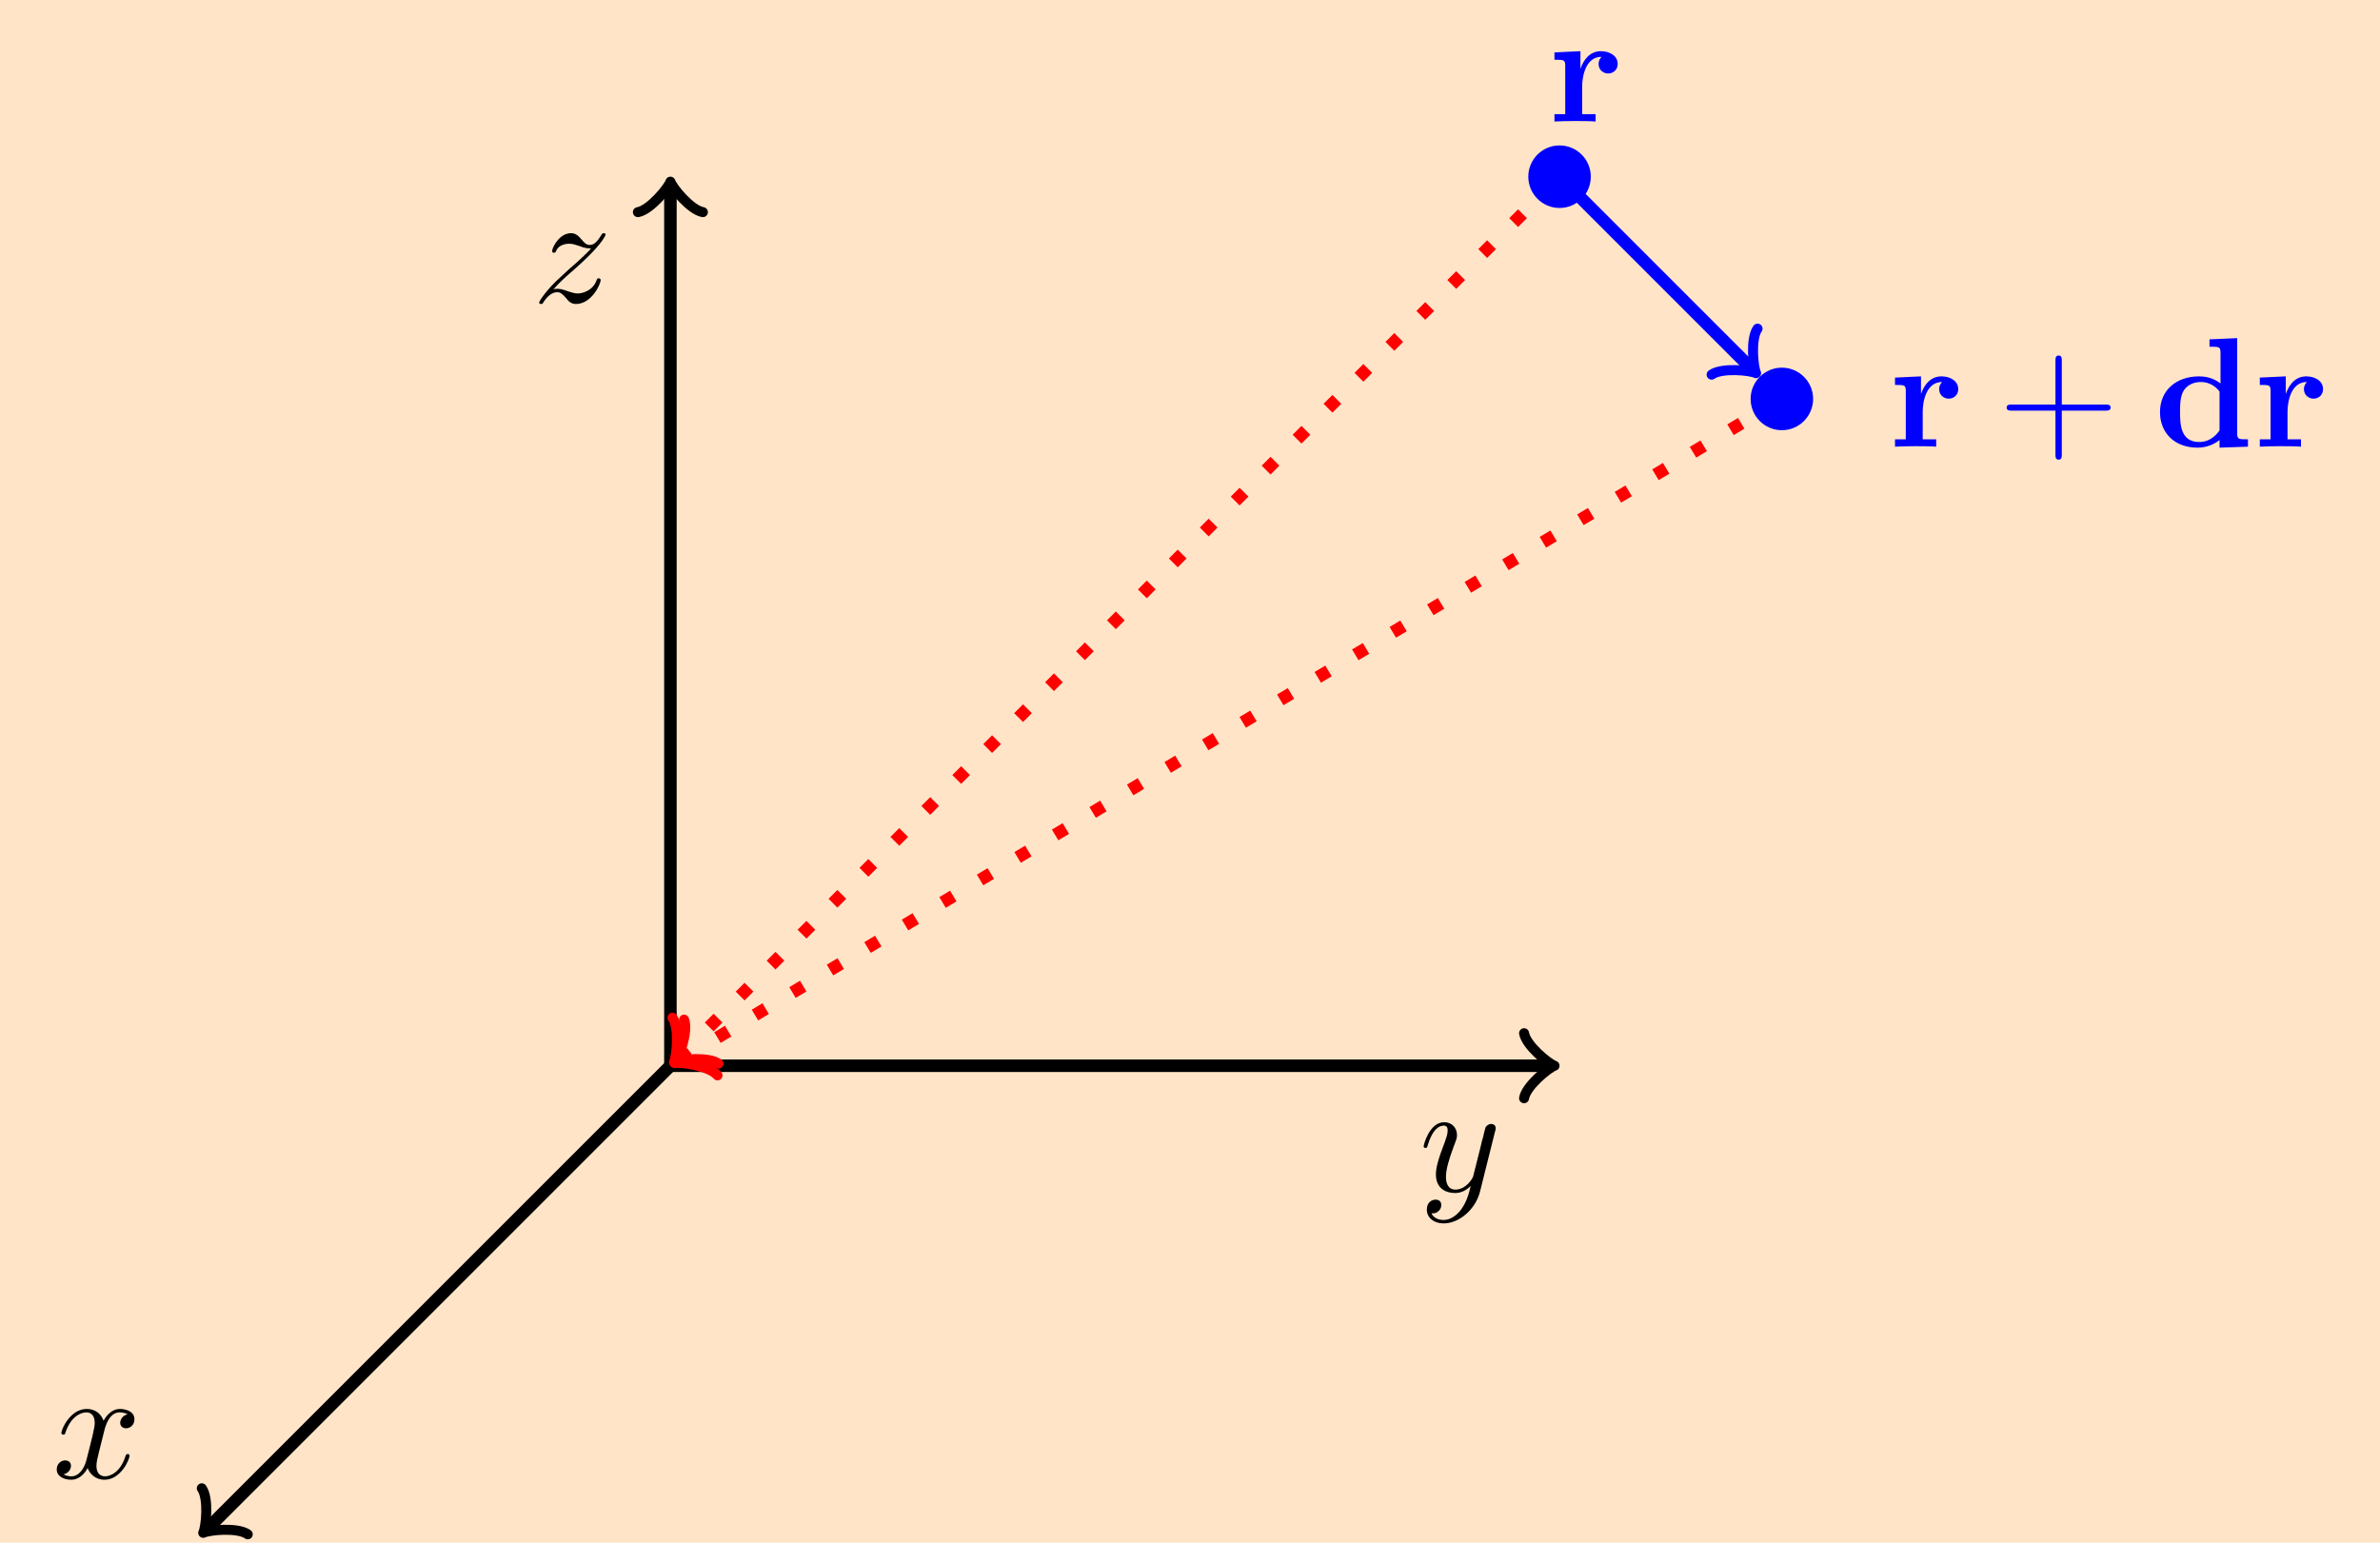
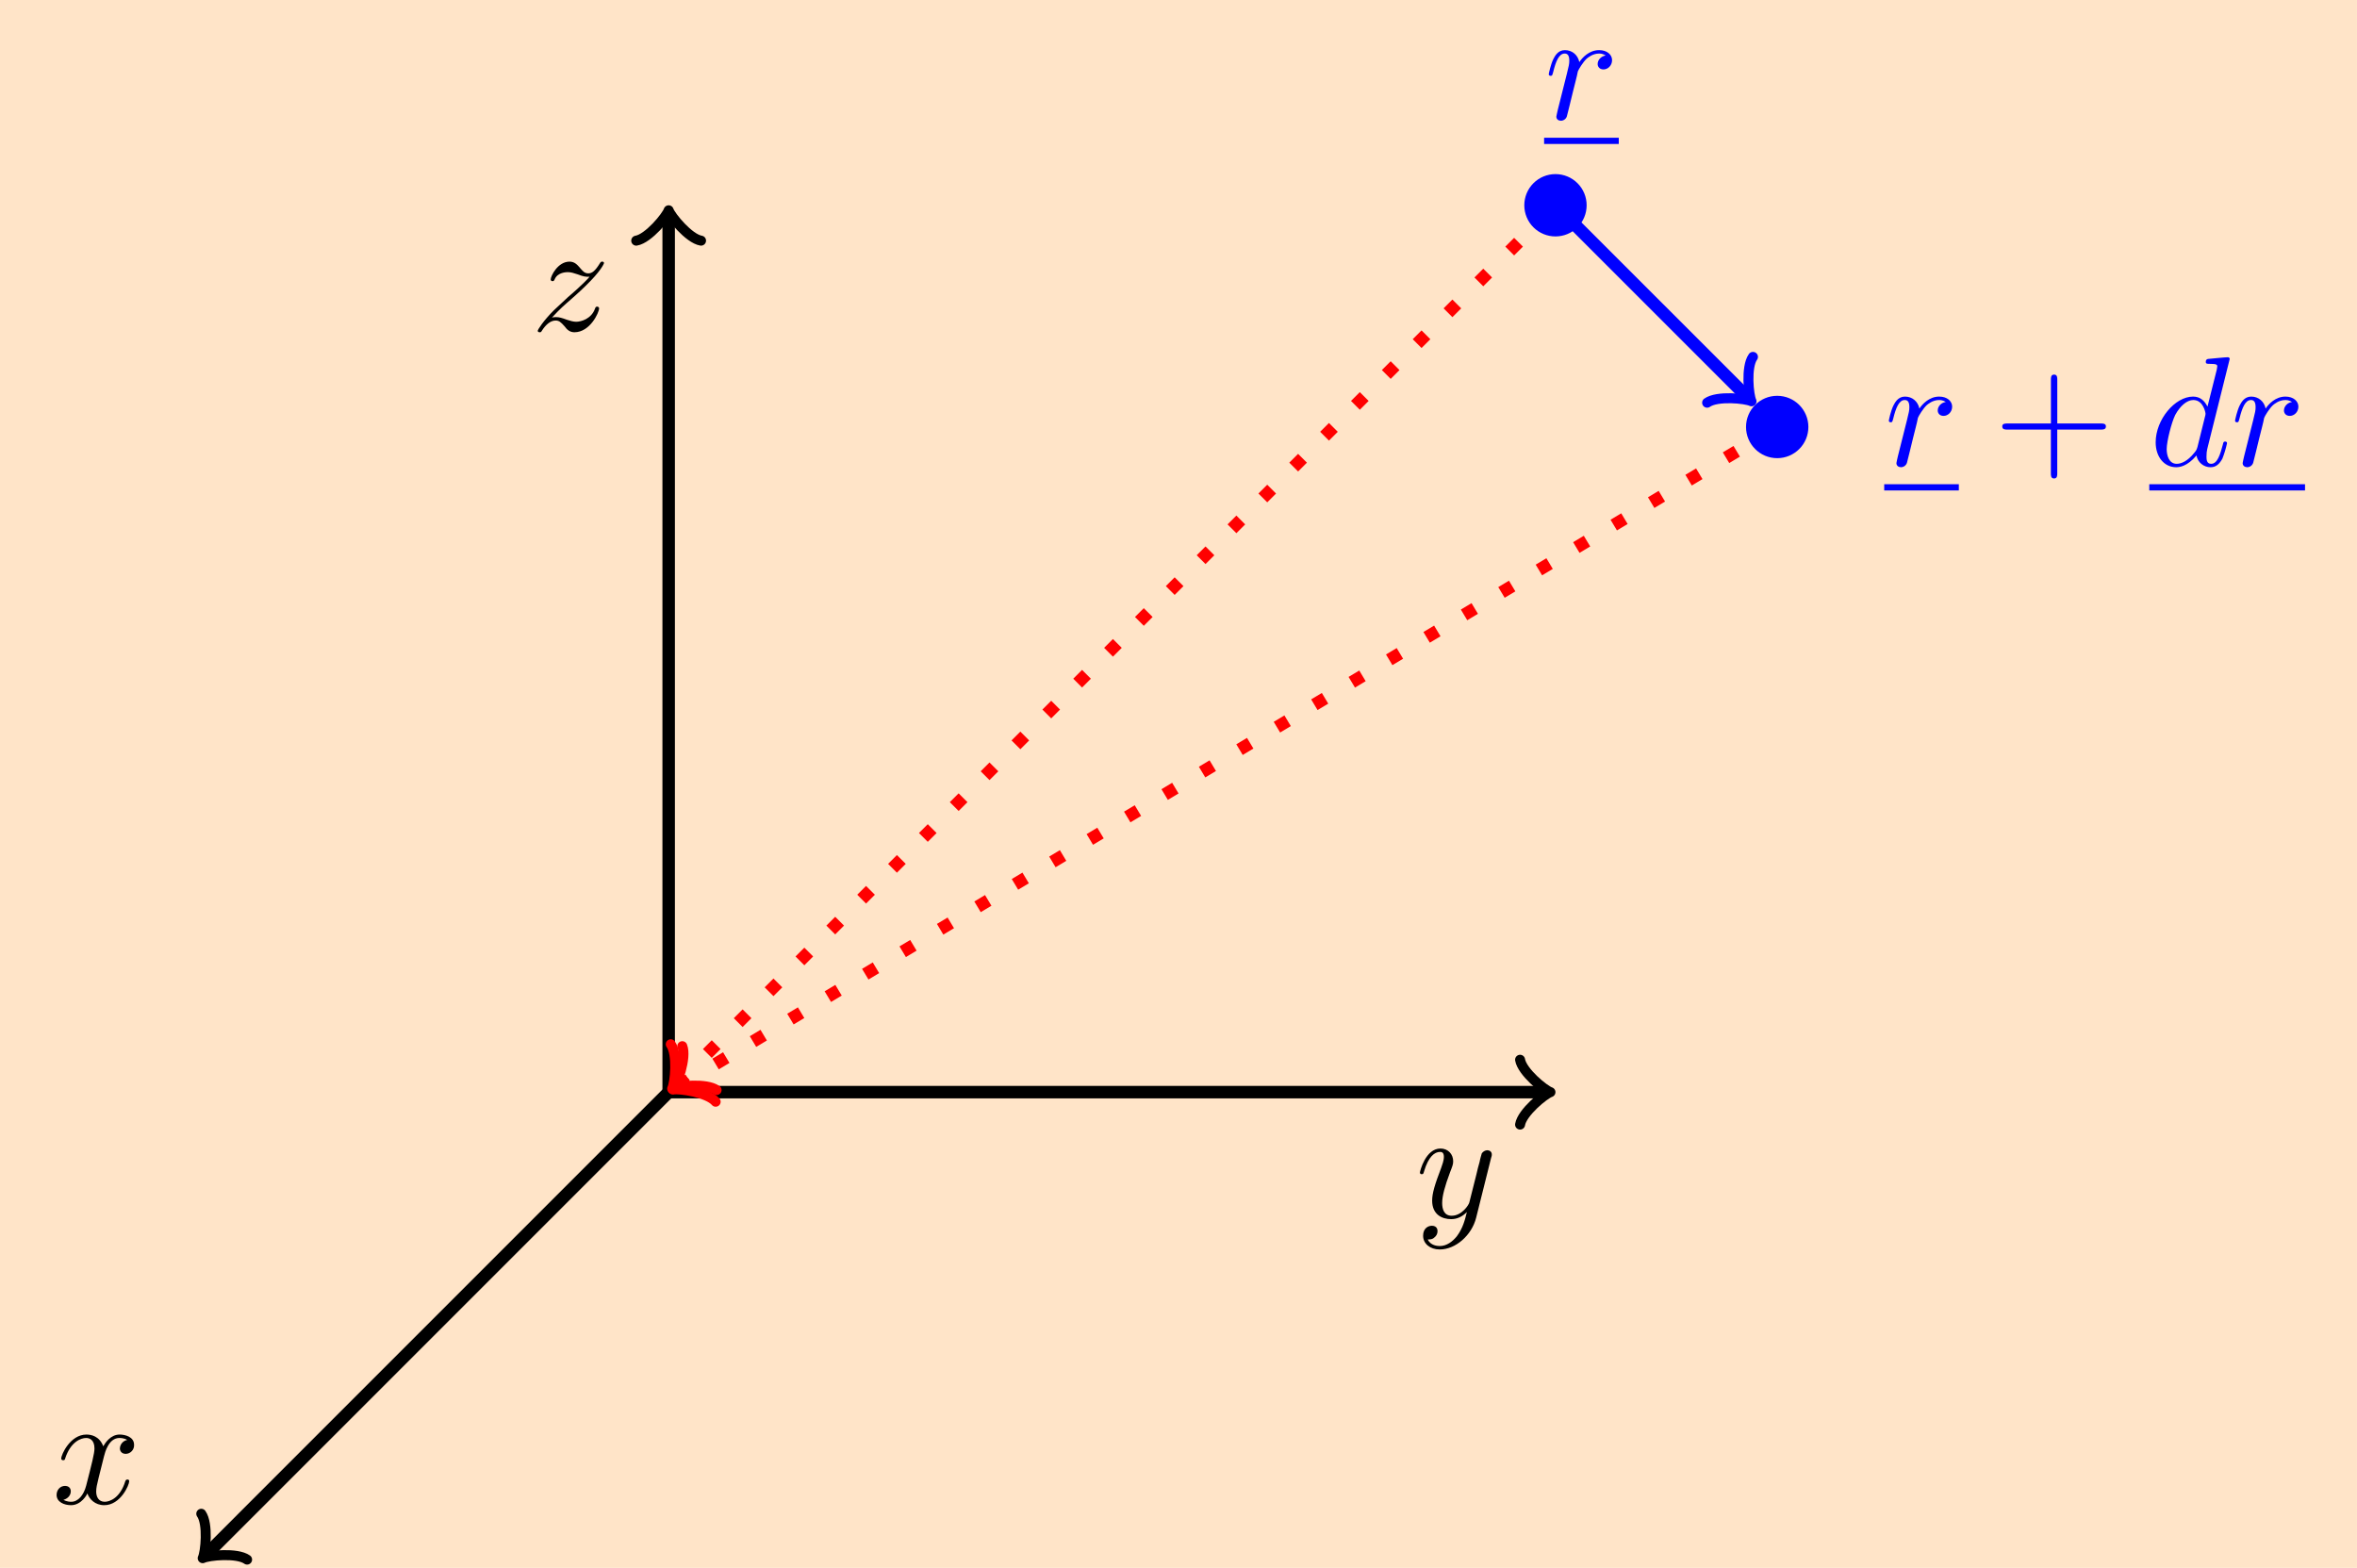
- <svg xmlns="http://www.w3.org/2000/svg" xmlns:xlink="http://www.w3.org/1999/xlink" width="151.75pt" height="98.37pt" viewBox="0 0 151.75 98.37" version="1.1">
+ <svg xmlns="http://www.w3.org/2000/svg" xmlns:xlink="http://www.w3.org/1999/xlink" width="200.903" height="133.632" viewBox="0 0 150.677 100.224">
  <defs>
-     <g>
-       <symbol overflow="visible" id="glyph0-0">
-         <path style="stroke:none;" d="" />
-       </symbol>
-       <symbol overflow="visible" id="glyph0-1">
-         <path style="stroke:none;" d="M 4.844 -3.797 C 4.891 -3.938 4.891 -3.953 4.891 -4.031 C 4.891 -4.203 4.75 -4.297 4.594 -4.297 C 4.5 -4.297 4.344 -4.234 4.25 -4.094 C 4.234 -4.031 4.141 -3.734 4.109 -3.547 C 4.031 -3.297 3.969 -3.016 3.906 -2.75 L 3.453 -0.953 C 3.422 -0.812 2.984 -0.109 2.328 -0.109 C 1.828 -0.109 1.719 -0.547 1.719 -0.922 C 1.719 -1.375 1.891 -2 2.219 -2.875 C 2.375 -3.281 2.422 -3.391 2.422 -3.594 C 2.422 -4.031 2.109 -4.406 1.609 -4.406 C 0.656 -4.406 0.297 -2.953 0.297 -2.875 C 0.297 -2.766 0.391 -2.766 0.406 -2.766 C 0.516 -2.766 0.516 -2.797 0.562 -2.953 C 0.844 -3.891 1.234 -4.188 1.578 -4.188 C 1.656 -4.188 1.828 -4.188 1.828 -3.875 C 1.828 -3.625 1.719 -3.359 1.656 -3.172 C 1.25 -2.109 1.078 -1.547 1.078 -1.078 C 1.078 -0.188 1.703 0.109 2.297 0.109 C 2.688 0.109 3.016 -0.062 3.297 -0.344 C 3.172 0.172 3.047 0.672 2.656 1.203 C 2.391 1.531 2.016 1.828 1.562 1.828 C 1.422 1.828 0.969 1.797 0.797 1.406 C 0.953 1.406 1.094 1.406 1.219 1.281 C 1.328 1.203 1.422 1.062 1.422 0.875 C 1.422 0.562 1.156 0.531 1.062 0.531 C 0.828 0.531 0.5 0.688 0.5 1.172 C 0.5 1.672 0.938 2.047 1.562 2.047 C 2.578 2.047 3.609 1.141 3.891 0.016 Z M 4.844 -3.797 " />
-       </symbol>
-       <symbol overflow="visible" id="glyph0-2">
-         <path style="stroke:none;" d="M 1.328 -0.828 C 1.859 -1.406 2.156 -1.656 2.516 -1.969 C 2.516 -1.969 3.125 -2.5 3.484 -2.859 C 4.438 -3.781 4.656 -4.266 4.656 -4.312 C 4.656 -4.406 4.562 -4.406 4.547 -4.406 C 4.469 -4.406 4.453 -4.391 4.391 -4.297 C 4.094 -3.812 3.891 -3.656 3.656 -3.656 C 3.406 -3.656 3.297 -3.812 3.141 -3.984 C 2.953 -4.203 2.781 -4.406 2.453 -4.406 C 1.703 -4.406 1.25 -3.484 1.25 -3.266 C 1.25 -3.219 1.281 -3.156 1.359 -3.156 C 1.453 -3.156 1.469 -3.203 1.5 -3.266 C 1.688 -3.734 2.266 -3.734 2.344 -3.734 C 2.547 -3.734 2.734 -3.672 2.969 -3.594 C 3.375 -3.438 3.484 -3.438 3.734 -3.438 C 3.375 -3.016 2.547 -2.297 2.359 -2.141 L 1.453 -1.297 C 0.781 -0.625 0.422 -0.062 0.422 0.016 C 0.422 0.109 0.531 0.109 0.547 0.109 C 0.625 0.109 0.641 0.094 0.703 -0.016 C 0.938 -0.375 1.234 -0.641 1.562 -0.641 C 1.781 -0.641 1.891 -0.547 2.141 -0.266 C 2.297 -0.047 2.484 0.109 2.766 0.109 C 3.766 0.109 4.344 -1.156 4.344 -1.422 C 4.344 -1.469 4.297 -1.531 4.219 -1.531 C 4.125 -1.531 4.109 -1.469 4.078 -1.391 C 3.844 -0.75 3.203 -0.562 2.875 -0.562 C 2.688 -0.562 2.5 -0.625 2.297 -0.688 C 1.953 -0.812 1.797 -0.859 1.594 -0.859 C 1.578 -0.859 1.422 -0.859 1.328 -0.828 Z M 1.328 -0.828 " />
-       </symbol>
-       <symbol overflow="visible" id="glyph0-3">
-         <path style="stroke:none;" d="M 3.328 -3.016 C 3.391 -3.266 3.625 -4.188 4.312 -4.188 C 4.359 -4.188 4.609 -4.188 4.812 -4.062 C 4.531 -4 4.344 -3.766 4.344 -3.516 C 4.344 -3.359 4.453 -3.172 4.719 -3.172 C 4.938 -3.172 5.25 -3.344 5.25 -3.75 C 5.25 -4.266 4.672 -4.406 4.328 -4.406 C 3.75 -4.406 3.406 -3.875 3.281 -3.656 C 3.031 -4.312 2.5 -4.406 2.203 -4.406 C 1.172 -4.406 0.594 -3.125 0.594 -2.875 C 0.594 -2.766 0.703 -2.766 0.719 -2.766 C 0.797 -2.766 0.828 -2.797 0.844 -2.875 C 1.188 -3.938 1.844 -4.188 2.188 -4.188 C 2.375 -4.188 2.719 -4.094 2.719 -3.516 C 2.719 -3.203 2.547 -2.547 2.188 -1.141 C 2.031 -0.531 1.672 -0.109 1.234 -0.109 C 1.172 -0.109 0.953 -0.109 0.734 -0.234 C 0.984 -0.297 1.203 -0.5 1.203 -0.781 C 1.203 -1.047 0.984 -1.125 0.844 -1.125 C 0.531 -1.125 0.297 -0.875 0.297 -0.547 C 0.297 -0.094 0.781 0.109 1.219 0.109 C 1.891 0.109 2.25 -0.594 2.266 -0.641 C 2.391 -0.281 2.75 0.109 3.344 0.109 C 4.375 0.109 4.938 -1.172 4.938 -1.422 C 4.938 -1.531 4.859 -1.531 4.828 -1.531 C 4.734 -1.531 4.719 -1.484 4.688 -1.422 C 4.359 -0.344 3.688 -0.109 3.375 -0.109 C 2.984 -0.109 2.828 -0.422 2.828 -0.766 C 2.828 -0.984 2.875 -1.203 2.984 -1.641 Z M 3.328 -3.016 " />
-       </symbol>
-       <symbol overflow="visible" id="glyph1-0">
-         <path style="stroke:none;" d="" />
-       </symbol>
-       <symbol overflow="visible" id="glyph1-1">
-         <path style="stroke:none;" d="M 2.031 -3.359 L 2.031 -4.484 L 0.375 -4.406 L 0.375 -3.938 C 0.984 -3.938 1.062 -3.938 1.062 -3.547 L 1.062 -0.469 L 0.375 -0.469 L 0.375 0 C 0.719 -0.016 1.172 -0.031 1.625 -0.031 C 2 -0.031 2.641 -0.031 3 0 L 3 -0.469 L 2.141 -0.469 L 2.141 -2.219 C 2.141 -2.906 2.375 -4.125 3.375 -4.125 C 3.375 -4.109 3.188 -3.953 3.188 -3.672 C 3.188 -3.266 3.516 -3.062 3.797 -3.062 C 4.094 -3.062 4.406 -3.266 4.406 -3.672 C 4.406 -4.203 3.875 -4.484 3.344 -4.484 C 2.656 -4.484 2.25 -3.984 2.031 -3.359 Z M 2.031 -3.359 " />
-       </symbol>
-       <symbol overflow="visible" id="glyph1-2">
-         <path style="stroke:none;" d="M 4.172 -0.422 L 4.172 0.062 L 5.984 0 L 5.984 -0.469 C 5.375 -0.469 5.297 -0.469 5.297 -0.859 L 5.297 -6.922 L 3.531 -6.844 L 3.531 -6.375 C 4.156 -6.375 4.234 -6.375 4.234 -5.984 L 4.234 -4.031 C 3.734 -4.422 3.203 -4.484 2.875 -4.484 C 1.422 -4.484 0.375 -3.609 0.375 -2.203 C 0.375 -0.891 1.297 0.062 2.766 0.062 C 3.375 0.062 3.859 -0.172 4.172 -0.422 Z M 4.172 -3.516 L 4.172 -1.031 C 4.031 -0.844 3.625 -0.297 2.875 -0.297 C 1.656 -0.297 1.656 -1.5 1.656 -2.203 C 1.656 -2.688 1.656 -3.219 1.906 -3.609 C 2.203 -4.031 2.672 -4.125 2.984 -4.125 C 3.547 -4.125 3.953 -3.812 4.172 -3.516 Z M 4.172 -3.516 " />
-       </symbol>
-       <symbol overflow="visible" id="glyph2-0">
-         <path style="stroke:none;" d="" />
-       </symbol>
-       <symbol overflow="visible" id="glyph2-1">
-         <path style="stroke:none;" d="M 4.078 -2.297 L 6.859 -2.297 C 7 -2.297 7.188 -2.297 7.188 -2.5 C 7.188 -2.688 7 -2.688 6.859 -2.688 L 4.078 -2.688 L 4.078 -5.484 C 4.078 -5.625 4.078 -5.812 3.875 -5.812 C 3.672 -5.812 3.672 -5.625 3.672 -5.484 L 3.672 -2.688 L 0.891 -2.688 C 0.75 -2.688 0.562 -2.688 0.562 -2.5 C 0.562 -2.297 0.75 -2.297 0.891 -2.297 L 3.672 -2.297 L 3.672 0.5 C 3.672 0.641 3.672 0.828 3.875 0.828 C 4.078 0.828 4.078 0.641 4.078 0.5 Z M 4.078 -2.297 " />
-       </symbol>
-     </g>
-     <clipPath id="clip1">
-       <path d="M 1 56 L 55 56 L 55 98.371 L 1 98.371 Z M 1 56 " />
+     <symbol id="b" overflow="visible">
+       <path d="M4.844-3.797c.047-.14.047-.156.047-.234 0-.172-.141-.266-.297-.266a.46.46 0 0 0-.344.203c-.016.063-.11.36-.14.547-.079.25-.141.531-.204.797L3.453-.953c-.031.14-.469.844-1.125.844-.5 0-.61-.438-.61-.813 0-.453.173-1.078.5-1.953.157-.406.204-.516.204-.719 0-.437-.313-.812-.813-.812-.953 0-1.312 1.453-1.312 1.531 0 .11.094.11.11.11.109 0 .109-.032.156-.188.28-.938.671-1.235 1.015-1.235.078 0 .25 0 .25.313 0 .25-.11.516-.172.703-.406 1.063-.578 1.625-.578 2.094 0 .89.625 1.187 1.219 1.187.39 0 .719-.171 1-.453-.125.516-.25 1.016-.64 1.547-.266.328-.641.625-1.094.625-.141 0-.594-.031-.766-.422.156 0 .297 0 .422-.125a.5.5 0 0 0 .203-.406c0-.312-.266-.344-.36-.344C.829.531.5.687.5 1.171c0 .5.438.876 1.063.876 1.015 0 2.046-.906 2.328-2.031Zm0 0" style="stroke:none" />
+     </symbol>
+     <symbol id="c" overflow="visible">
+       <path d="M1.328-.828c.531-.578.828-.828 1.188-1.14 0 0 .609-.532.968-.891.954-.922 1.172-1.407 1.172-1.453 0-.094-.093-.094-.11-.094-.077 0-.093.015-.155.11-.297.484-.5.64-.735.64-.25 0-.36-.156-.515-.328-.188-.22-.36-.422-.688-.422-.75 0-1.203.922-1.203 1.14 0 .047.031.11.11.11.093 0 .109-.047.14-.11.188-.468.766-.468.844-.468.203 0 .39.062.625.14.406.156.515.156.765.156-.359.422-1.187 1.141-1.375 1.297l-.906.844C.781-.625.422-.062.422.016c0 .093.11.093.125.093C.625.11.64.094.703-.016c.235-.359.531-.625.86-.625.218 0 .328.094.578.375.156.22.343.375.625.375 1 0 1.578-1.265 1.578-1.53 0-.048-.047-.11-.125-.11-.094 0-.11.062-.14.14-.235.641-.876.829-1.204.829-.187 0-.375-.063-.578-.125-.344-.125-.5-.172-.703-.172-.016 0-.172 0-.266.03m0 0" style="stroke:none" />
+     </symbol>
+     <symbol id="f" overflow="visible">
+       <path d="M3.328-3.016c.063-.25.297-1.171.985-1.171.046 0 .296 0 .5.125a.58.58 0 0 0-.47.546c0 .157.11.344.376.344a.546.546 0 0 0 .531-.578c0-.516-.578-.656-.922-.656-.578 0-.922.531-1.047.75-.25-.656-.781-.75-1.078-.75-1.031 0-1.61 1.281-1.61 1.531 0 .11.11.11.126.11.078 0 .11-.032.125-.11.344-1.062 1-1.312 1.344-1.312.187 0 .53.093.53.671 0 .313-.171.97-.53 2.375-.157.61-.516 1.032-.954 1.032-.062 0-.28 0-.5-.125.25-.063.47-.266.47-.547 0-.266-.22-.344-.36-.344-.313 0-.547.25-.547.578 0 .453.484.656.922.656.672 0 1.031-.703 1.047-.75.125.36.484.75 1.078.75 1.031 0 1.594-1.28 1.594-1.53 0-.11-.079-.11-.11-.11-.094 0-.11.047-.14.11-.329 1.077-1 1.312-1.313 1.312-.39 0-.547-.313-.547-.657 0-.218.047-.437.156-.875Zm0 0" style="stroke:none" />
+     </symbol>
+     <symbol id="g" overflow="visible">
+       <path d="M.875-.594c-.031.156-.094.39-.094.438 0 .172.14.265.297.265a.41.41 0 0 0 .375-.28c.016-.032.344-1.391.39-1.579.079-.328.266-1.016.313-1.297.047-.125.328-.594.563-.812.078-.063.375-.328.797-.328.265 0 .406.125.422.125-.297.046-.516.28-.516.546 0 .157.11.344.375.344s.547-.234.547-.594c0-.343-.313-.64-.828-.64-.641 0-1.078.484-1.266.765-.094-.453-.453-.765-.922-.765-.453 0-.64.39-.734.562-.172.344-.297.938-.297.969 0 .11.094.11.11.11.109 0 .109-.016.171-.235.172-.703.375-1.187.735-1.187.156 0 .296.078.296.453 0 .218-.03.328-.156.843Zm0 0" style="stroke:none" />
+     </symbol>
+     <symbol id="i" overflow="visible">
+       <path d="M5.14-6.812s0-.11-.124-.11c-.157 0-1.094.094-1.266.11-.078.015-.14.062-.14.187s.093.125.234.125c.484 0 .5.063.5.172l-.032.203-.593 2.36c-.188-.376-.469-.641-.922-.641-1.156 0-2.39 1.468-2.39 2.922C.406-.547.952.109 1.718.109c.203 0 .703-.046 1.297-.75a.91.91 0 0 0 .906.75c.36 0 .578-.234.75-.546a6.5 6.5 0 0 0 .297-.985c0-.11-.094-.11-.125-.11-.094 0-.11.048-.14.188-.173.64-.345 1.235-.75 1.235-.282 0-.298-.266-.298-.453 0-.25.016-.313.047-.485ZM3.079-1.187c-.062.187-.062.203-.203.375-.437.546-.844.703-1.125.703-.5 0-.64-.547-.64-.938 0-.5.312-1.719.546-2.187.313-.578.75-.953 1.157-.953.64 0 .78.812.78.875a.6.6 0 0 1-.03.171Zm0 0" style="stroke:none" />
+     </symbol>
+     <symbol id="h" overflow="visible">
+       <path d="M4.078-2.297H6.86c.141 0 .329 0 .329-.203 0-.187-.188-.187-.329-.187H4.08v-2.797c0-.141 0-.328-.204-.328s-.203.187-.203.328v2.797H.89c-.141 0-.328 0-.328.187 0 .203.187.203.328.203h2.78V.5c0 .14 0 .328.204.328S4.078.641 4.078.5Zm0 0" style="stroke:none" />
+     </symbol>
+     <clipPath id="a">
+       <path d="M0 0h150.676v100.223H0Zm0 0" />
    </clipPath>
-     <clipPath id="clip2">
-       <path d="M 12 94 L 17 94 L 17 98.371 L 12 98.371 Z M 12 94 " />
+     <clipPath id="d">
+       <path d="M1 58h54v42.223H1Zm0 0" />
+     </clipPath>
+     <clipPath id="e">
+       <path d="M12 96h5v4.223h-5Zm0 0" />
    </clipPath>
  </defs>
-   <g id="surface1">
-     <path style=" stroke:none;fill-rule:nonzero;fill:rgb(100%,89.412%,78.432%);fill-opacity:1;" d="M 0 98.371 L 151.75 98.371 L 151.75 0 L 0 0 Z M 0 98.371 " />
-     <path style="fill:none;stroke-width:0.797;stroke-linecap:butt;stroke-linejoin:miter;stroke:rgb(0%,0%,0%);stroke-opacity:1;stroke-miterlimit:10;" d="M 0.001 -0.001 L 55.985 -0.001 " transform="matrix(1,0,0,-1,42.745,67.96)" />
-     <path style="fill:none;stroke-width:0.638;stroke-linecap:round;stroke-linejoin:round;stroke:rgb(0%,0%,0%);stroke-opacity:1;stroke-miterlimit:10;" d="M -1.555 2.073 C -1.426 1.296 0 0.128 0.387 -0.001 C 0 -0.13 -1.426 -1.294 -1.555 -2.071 " transform="matrix(1,0,0,-1,98.73037,67.96)" />
-     <g style="fill:rgb(0%,0%,0%);fill-opacity:1;">
-       <use xlink:href="#glyph0-1" x="90.476" y="75.968" />
-     </g>
-     <path style="fill:none;stroke-width:0.797;stroke-linecap:butt;stroke-linejoin:miter;stroke:rgb(0%,0%,0%);stroke-opacity:1;stroke-miterlimit:10;" d="M 0.001 -0.001 L 0.001 55.983 " transform="matrix(1,0,0,-1,42.745,67.96)" />
-     <path style="fill:none;stroke-width:0.638;stroke-linecap:round;stroke-linejoin:round;stroke:rgb(0%,0%,0%);stroke-opacity:1;stroke-miterlimit:10;" d="M -1.553 2.073 C -1.424 1.296 -0.002 0.128 0.389 -0.001 C -0.002 -0.13 -1.424 -1.294 -1.553 -2.071 " transform="matrix(0,-1,-1,0,42.745,11.97463)" />
-     <g style="fill:rgb(0%,0%,0%);fill-opacity:1;">
-       <use xlink:href="#glyph0-2" x="33.955" y="19.276" />
-     </g>
-     <g clip-path="url(#clip1)" clip-rule="nonzero">
-       <path style="fill:none;stroke-width:0.797;stroke-linecap:butt;stroke-linejoin:miter;stroke:rgb(0%,0%,0%);stroke-opacity:1;stroke-miterlimit:10;" d="M 0.001 -0.001 L -29.511 -29.513 " transform="matrix(1,0,0,-1,42.745,67.96)" />
-     </g>
-     <g clip-path="url(#clip2)" clip-rule="nonzero">
-       <path style="fill:none;stroke-width:0.638;stroke-linecap:round;stroke-linejoin:round;stroke:rgb(0%,0%,0%);stroke-opacity:1;stroke-miterlimit:10;" d="M -1.552 2.073 C -1.425 1.294 -0 0.128 0.389 -0.001 C -0 -0.131 -1.425 -1.297 -1.555 -2.073 " transform="matrix(-0.7071,0.7071,0.7071,0.7071,13.2333,97.4717)" />
-     </g>
-     <g style="fill:rgb(0%,0%,0%);fill-opacity:1;">
-       <use xlink:href="#glyph0-3" x="3.321" y="94.252" />
-     </g>
-     <path style="fill:none;stroke-width:0.797;stroke-linecap:butt;stroke-linejoin:miter;stroke:rgb(100%,0%,0%);stroke-opacity:1;stroke-dasharray:0.797,1.993;stroke-miterlimit:10;" d="M 0.501 0.499 L 56.693 56.694 " transform="matrix(1,0,0,-1,42.745,67.96)" />
-     <path style="fill:none;stroke-width:0.638;stroke-linecap:round;stroke-linejoin:round;stroke:rgb(100%,0%,0%);stroke-opacity:1;stroke-miterlimit:10;" d="M -1.555 2.07 C -1.425 1.294 0 0.128 0.39 -0.001 C 0 -0.131 -1.425 -1.297 -1.555 -2.073 " transform="matrix(-0.7071,0.7071,0.7071,0.7071,43.24518,67.45982)" />
-     <path style="fill:none;stroke-width:0.797;stroke-linecap:butt;stroke-linejoin:miter;stroke:rgb(100%,0%,0%);stroke-opacity:1;stroke-dasharray:0.797,1.993;stroke-miterlimit:10;" d="M 0.607 0.362 L 70.868 42.523 " transform="matrix(1,0,0,-1,42.745,67.96)" />
-     <path style="fill:none;stroke-width:0.638;stroke-linecap:round;stroke-linejoin:round;stroke:rgb(100%,0%,0%);stroke-opacity:1;stroke-miterlimit:10;" d="M -1.553 2.073 C -1.424 1.294 0 0.129 0.388 0.001 C -0.001 -0.13 -1.424 -1.294 -1.553 -2.073 " transform="matrix(-0.85747,0.5145,0.5145,0.85747,43.35152,67.59608)" />
-     <path style="fill:none;stroke-width:0.797;stroke-linecap:butt;stroke-linejoin:miter;stroke:rgb(0%,0%,100%);stroke-opacity:1;stroke-miterlimit:10;" d="M 56.693 56.694 L 68.95 44.437 " transform="matrix(1,0,0,-1,42.745,67.96)" />
-     <path style="fill:none;stroke-width:0.638;stroke-linecap:round;stroke-linejoin:round;stroke:rgb(0%,0%,100%);stroke-opacity:1;stroke-miterlimit:10;" d="M -1.554 2.074 C -1.425 1.292 -0.002 0.129 0.387 -0 C 0.001 -0.127 -1.425 -1.293 -1.552 -2.072 " transform="matrix(0.70714,0.70703,0.70703,-0.70714,111.6952,23.52274)" />
-     <path style=" stroke:none;fill-rule:nonzero;fill:rgb(0%,0%,100%);fill-opacity:1;" d="M 101.43 11.266 C 101.43 10.168 100.539 9.273 99.438 9.273 C 98.336 9.273 97.445 10.168 97.445 11.266 C 97.445 12.367 98.336 13.262 99.438 13.262 C 100.539 13.262 101.43 12.367 101.43 11.266 Z M 101.43 11.266 " />
-     <g style="fill:rgb(0%,0%,100%);fill-opacity:1;">
-       <use xlink:href="#glyph1-1" x="98.738" y="7.748" />
-     </g>
-     <path style=" stroke:none;fill-rule:nonzero;fill:rgb(0%,0%,100%);fill-opacity:1;" d="M 115.605 25.438 C 115.605 24.34 114.711 23.445 113.613 23.445 C 112.512 23.445 111.621 24.34 111.621 25.438 C 111.621 26.539 112.512 27.434 113.613 27.434 C 114.711 27.434 115.605 26.539 115.605 25.438 Z M 115.605 25.438 " />
-     <g style="fill:rgb(0%,0%,100%);fill-opacity:1;">
-       <use xlink:href="#glyph1-1" x="120.452" y="28.484" />
-     </g>
-     <g style="fill:rgb(0%,0%,100%);fill-opacity:1;">
-       <use xlink:href="#glyph2-1" x="127.384" y="28.484" />
-     </g>
-     <g style="fill:rgb(0%,0%,100%);fill-opacity:1;">
-       <use xlink:href="#glyph1-2" x="137.347" y="28.484" />
-       <use xlink:href="#glyph1-1" x="143.712" y="28.484" />
-     </g>
+   <g clip-path="url(#a)">
+     <path d="M0 100.223h150.676V0H0Zm0 0" style="stroke:none;fill-rule:nonzero;fill:#ffe4c8;fill-opacity:1" />
  </g>
+   <path d="M.001.002h55.984" style="fill:none;stroke-width:.797;stroke-linecap:butt;stroke-linejoin:miter;stroke:#000;stroke-opacity:1;stroke-miterlimit:10" transform="matrix(1 0 0 -1 42.745 69.814)" />
+   <path d="M-1.555 2.072C-1.425 1.294 0 .13.387.002 0-.131-1.426-1.295-1.555-2.073" style="fill:none;stroke-width:.638;stroke-linecap:round;stroke-linejoin:round;stroke:#000;stroke-opacity:1;stroke-miterlimit:10" transform="matrix(1 0 0 -1 98.73 69.814)" />
+   <use xlink:href="#b" x="90.476" y="77.822" style="fill:#000;fill-opacity:1" />
+   <path d="M.001.002v55.984" style="fill:none;stroke-width:.797;stroke-linecap:butt;stroke-linejoin:miter;stroke:#000;stroke-opacity:1;stroke-miterlimit:10" transform="matrix(1 0 0 -1 42.745 69.814)" />
+   <path d="M-1.554 2.073C-1.425 1.296 0 .128.387 0 .001-.13-1.425-1.294-1.554-2.071" style="fill:none;stroke-width:.638;stroke-linecap:round;stroke-linejoin:round;stroke:#000;stroke-opacity:1;stroke-miterlimit:10" transform="matrix(0 -1 -1 0 42.745 13.829)" />
+   <use xlink:href="#c" x="33.955" y="21.13" style="fill:#000;fill-opacity:1" />
+   <g clip-path="url(#d)">
+     <path d="M.001.002-29.51-29.51" style="fill:none;stroke-width:.797;stroke-linecap:butt;stroke-linejoin:miter;stroke:#000;stroke-opacity:1;stroke-miterlimit:10" transform="matrix(1 0 0 -1 42.745 69.814)" />
+   </g>
+   <g clip-path="url(#e)">
+     <path d="M-1.554 2.071C-1.424 1.295 0 .13.39 0 .001-.13-1.424-1.296-1.554-2.072" style="fill:none;stroke-width:.638;stroke-linecap:round;stroke-linejoin:round;stroke:#000;stroke-opacity:1;stroke-miterlimit:10" transform="scale(-1 1)rotate(45 -126.515 33.69)" />
+   </g>
+   <use xlink:href="#f" x="3.321" y="96.106" style="fill:#000;fill-opacity:1" />
+   <path d="m.501.501 56.192 56.192" style="fill:none;stroke-width:.797;stroke-linecap:butt;stroke-linejoin:miter;stroke:red;stroke-opacity:1;stroke-dasharray:.797,1.993;stroke-miterlimit:10" transform="matrix(1 0 0 -1 42.745 69.814)" />
+   <path d="M-1.554 2.071C-1.424 1.295.001.13.391 0 0-.13-1.424-1.296-1.554-2.072" style="fill:none;stroke-width:.638;stroke-linecap:round;stroke-linejoin:round;stroke:red;stroke-opacity:1;stroke-miterlimit:10" transform="scale(-1 1)rotate(45 -105.293 -17.545)" />
+   <path d="M.607.365 70.868 42.52" style="fill:none;stroke-width:.797;stroke-linecap:butt;stroke-linejoin:miter;stroke:red;stroke-opacity:1;stroke-dasharray:.797,1.993;stroke-miterlimit:10" transform="matrix(1 0 0 -1 42.745 69.814)" />
+   <path d="M-1.555 2.07C-1.423 1.296.001.13.387 0 0-.13-1.425-1.297-1.553-2.072" style="fill:none;stroke-width:.638;stroke-linecap:round;stroke-linejoin:round;stroke:red;stroke-opacity:1;stroke-miterlimit:10" transform="matrix(-.85747 .5145 .5145 .85747 43.352 69.45)" />
+   <path d="M56.693 56.693 68.95 44.439" style="fill:none;stroke-width:.797;stroke-linecap:butt;stroke-linejoin:miter;stroke:#00f;stroke-opacity:1;stroke-miterlimit:10" transform="matrix(1 0 0 -1 42.745 69.814)" />
+   <path d="M-1.553 2.073C-1.426 1.294-.001.128.388 0c-.386-.127-1.812-1.293-1.942-2.07" style="fill:none;stroke-width:.638;stroke-linecap:round;stroke-linejoin:round;stroke:#00f;stroke-opacity:1;stroke-miterlimit:10" transform="matrix(.70714 .70703 .70703 -.70714 111.695 25.377)" />
+   <path d="M101.43 13.121a1.99 1.99 0 0 0-1.993-1.992 1.99 1.99 0 0 0-1.992 1.992 1.99 1.99 0 0 0 1.993 1.992 1.99 1.99 0 0 0 1.992-1.992m0 0" style="stroke:none;fill-rule:nonzero;fill:#00f;fill-opacity:1" />
+   <use xlink:href="#g" x="98.712" y="7.61" style="fill:#00f;fill-opacity:1" />
+   <path d="M-.001 0h4.773" style="fill:none;stroke-width:.398;stroke-linecap:butt;stroke-linejoin:miter;stroke:#00f;stroke-opacity:1;stroke-miterlimit:10" transform="matrix(1 0 0 -1 98.712 9.004)" />
+   <path d="M115.605 27.293a1.993 1.993 0 1 0-3.986.002 1.993 1.993 0 0 0 3.986-.002m0 0" style="stroke:none;fill-rule:nonzero;fill:#00f;fill-opacity:1" />
+   <use xlink:href="#g" x="120.452" y="29.757" style="fill:#00f;fill-opacity:1" />
+   <path d="M.001 0h4.77" style="fill:none;stroke-width:.398;stroke-linecap:butt;stroke-linejoin:miter;stroke:#00f;stroke-opacity:1;stroke-miterlimit:10" transform="matrix(1 0 0 -1 120.452 31.152)" />
+   <use xlink:href="#h" x="127.437" y="29.757" style="fill:#00f;fill-opacity:1" />
+   <g style="fill:#00f;fill-opacity:1">
+     <use xlink:href="#i" x="137.4" y="29.757" />
+     <use xlink:href="#g" x="142.586" y="29.757" />
+   </g>
+   <path d="M-.002 0h9.957" style="fill:none;stroke-width:.398;stroke-linecap:butt;stroke-linejoin:miter;stroke:#00f;stroke-opacity:1;stroke-miterlimit:10" transform="matrix(1 0 0 -1 137.4 31.152)" />
</svg>
